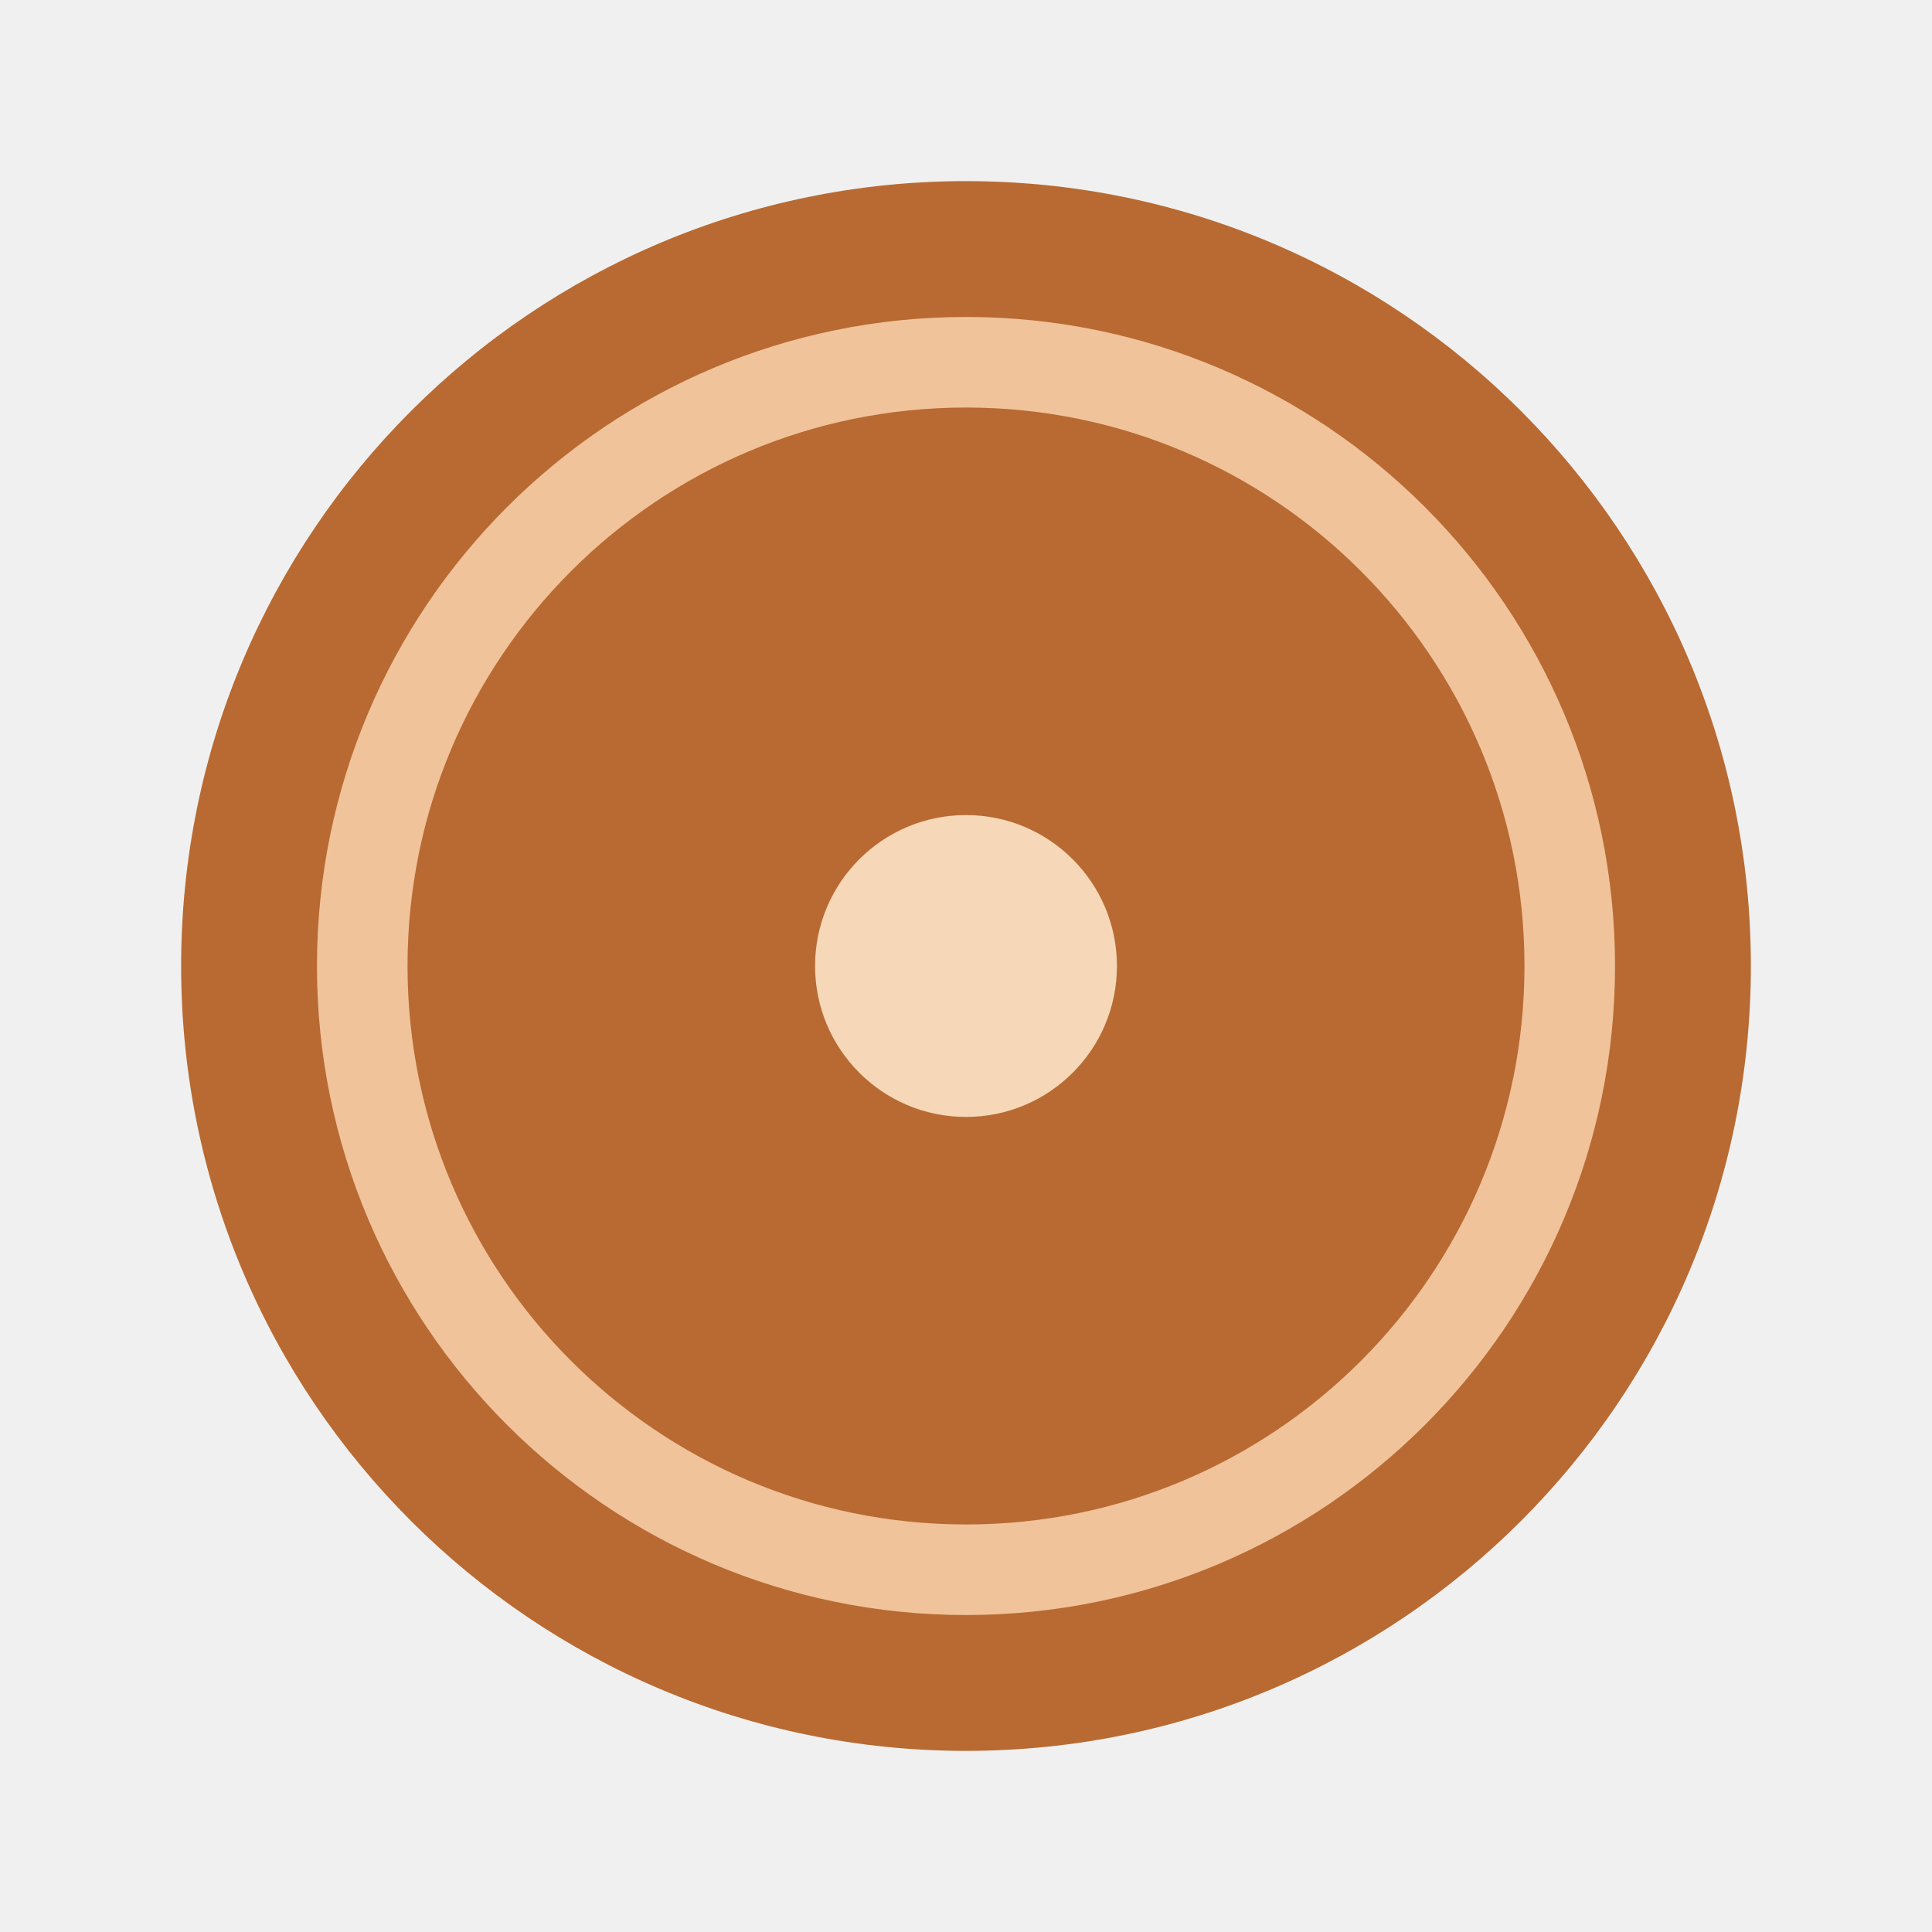
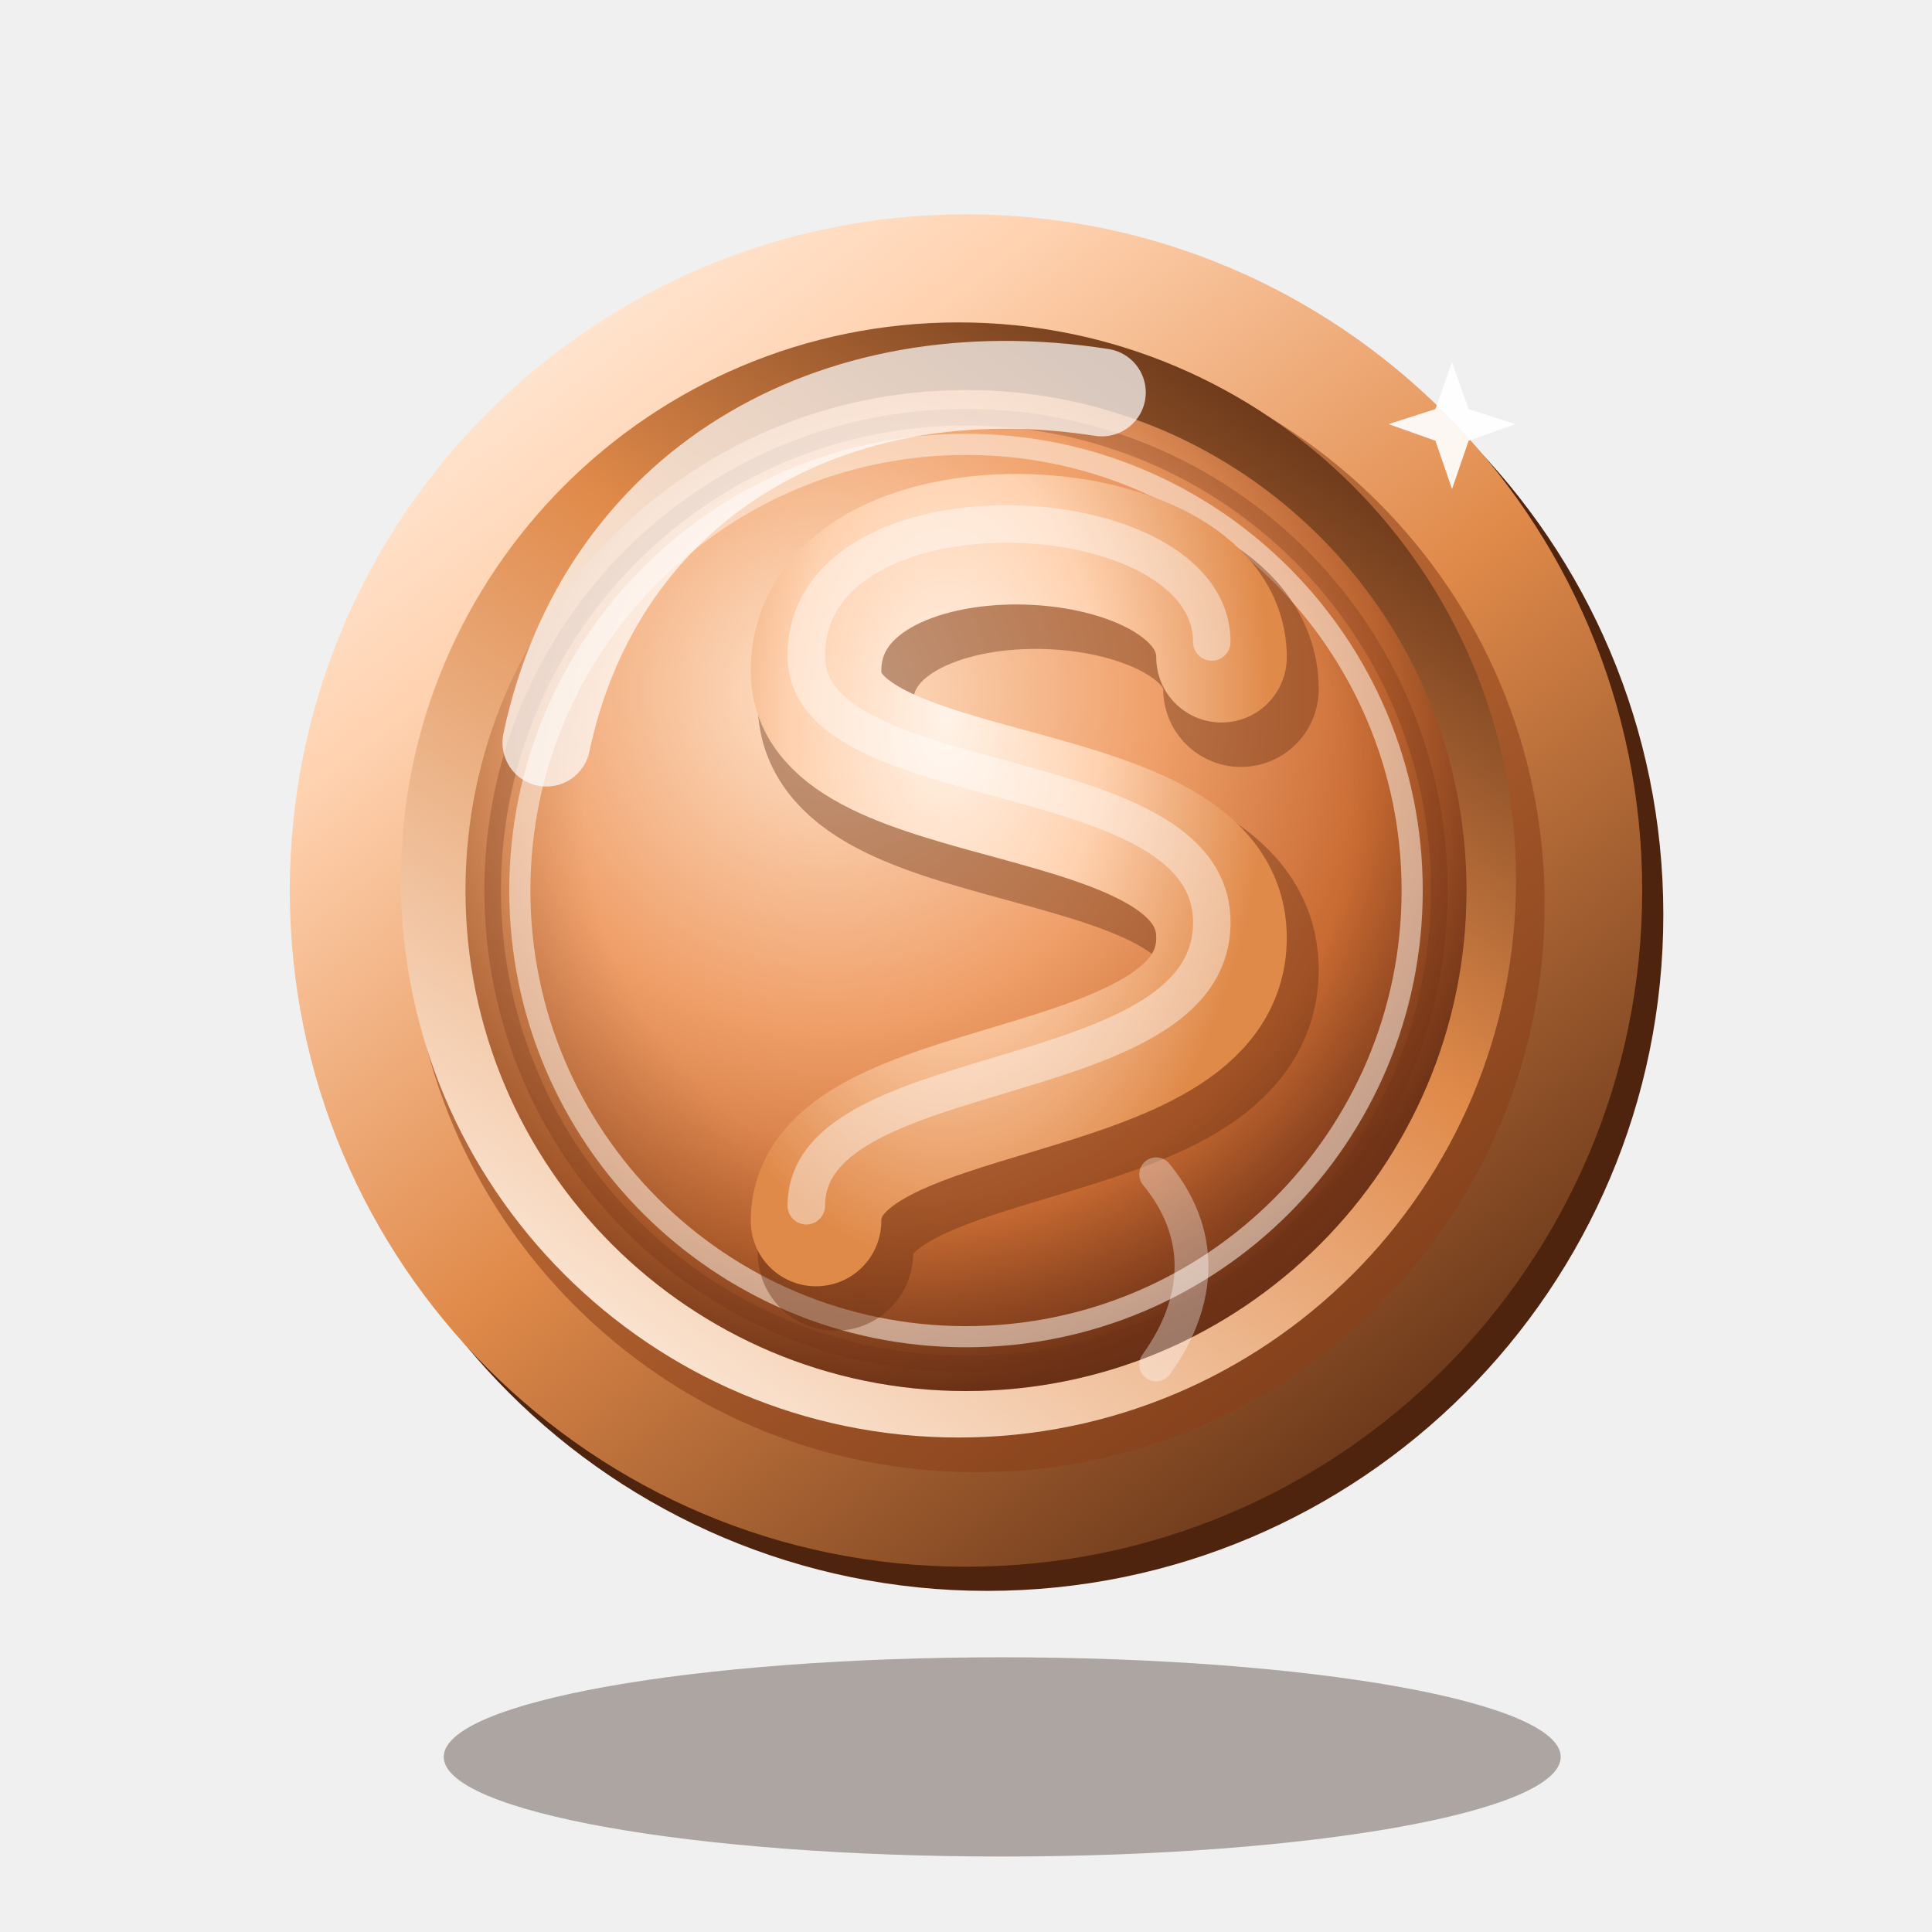
<svg xmlns="http://www.w3.org/2000/svg" viewBox="0 0 64 64">
-   <circle cx="32" cy="32" r="26" fill="#b86a32" />
-   <circle cx="32" cy="32" r="20" fill="none" stroke="#f0c39a" stroke-width="3" />
-   <circle cx="32" cy="32" r="5" fill="#f6d7b8" />
+   <defs>
+     <radialGradient id="face-cobres" cx="36%" cy="30%" r="72%">
+       <stop offset="0%" stop-color="#ffe4cc" />
+       <stop offset="46%" stop-color="#f0a06a" />
+       <stop offset="78%" stop-color="#c86a32" />
+       <stop offset="100%" stop-color="#8a3f1c" />
+     </radialGradient>
+     <linearGradient id="rim-cobres" x1="12%" y1="0%" x2="88%" y2="100%">
+       <stop offset="0%" stop-color="#fff3e8" />
+       <stop offset="22%" stop-color="#ffd2b0" />
+       <stop offset="52%" stop-color="#e08a4a" />
+       <stop offset="100%" stop-color="#4e240e" />
+     </linearGradient>
+     <linearGradient id="groove-cobres" x1="85%" y1="0%" x2="15%" y2="100%">
+       <stop offset="0%" stop-color="#4e240e" />
+       <stop offset="42%" stop-color="#e08a4a" />
+       <stop offset="100%" stop-color="#fff3e8" />
+     </linearGradient>
+     <radialGradient id="letter-cobres" cx="32%" cy="26%" r="80%">
+       <stop offset="0%" stop-color="#fff3e8" />
+       <stop offset="48%" stop-color="#ffd2b0" />
+       <stop offset="100%" stop-color="#e08a4a" />
+     </radialGradient>
+     <radialGradient id="well-cobres" cx="50%" cy="42%" r="62%">
+       <stop offset="62%" stop-color="#000" stop-opacity="0" />
+       <stop offset="100%" stop-color="#000" stop-opacity=".28" />
+     </radialGradient>
+   </defs>
+   <ellipse cx="33.2" cy="58.2" rx="18.5" ry="3.3" fill="#2a140c" opacity=".34" />
+   <g>
+     <circle cx="32.70" cy="30.30" r="22.40" fill="#4e240e" />
+     <circle cx="32.00" cy="29.50" r="22.40" fill="url(#rim-cobres)" />
+     <circle cx="32.35" cy="29.95" r="18.82" fill="#8a3e18" opacity=".55" />
+     <circle cx="31.75" cy="29.15" r="18.47" fill="url(#groove-cobres)" />
+     <circle cx="32.00" cy="29.50" r="16.58" fill="url(#face-cobres)" />
+     <circle cx="32.00" cy="29.50" r="16.58" fill="url(#well-cobres)" />
+     <circle cx="32.00" cy="29.50" r="14.78" fill="none" stroke="#fff3e8" stroke-width=".7" opacity=".55" />
+     <circle cx="32.00" cy="29.50" r="15.68" fill="none" stroke="#6a3014" stroke-width=".55" opacity=".28" />
+     <g transform="translate(32.00 29.50) scale(0.920)" fill="none" stroke-linecap="round" stroke-linejoin="round">
+       <path d="M9.2-8.4c0-5.4-14.6-6.1-14.6.5-0 5.2 14.6 3.6 14.6 9.6 0 6.2-14.6 4.8-14.6 10.2" stroke="#6a3014" stroke-width="5.6" transform="translate(.7 1.15)" opacity=".42" />
+       <path d="M9.2-8.4c0-5.4-14.6-6.1-14.6.5-0 5.2 14.6 3.6 14.6 9.6 0 6.2-14.6 4.8-14.6 10.2" stroke="url(#letter-cobres)" stroke-width="4.7" />
+       <path d="M9.2-8.4c0-5.4-14.6-6.1-14.6.5-0 5.2 14.6 3.6 14.6 9.6 0 6.2-14.6 4.8-14.6 10.2" stroke="#fff" stroke-width="1.35" transform="translate(-.35 -.55)" opacity=".42" />
+     </g>
+     <path d="M18.1 24.6c1.8-8.5 9.4-13.0 18.4-11.6" fill="none" stroke="#fff" stroke-width="2.91" stroke-linecap="round" opacity=".7" />
+     <path d="M38.3 38.9c1.8 2.2 1.3 4.5 0 6.3" fill="none" stroke="#fff" stroke-width="1.12" stroke-linecap="round" opacity=".35" />
+     <path d="M48.1 12.0l.55 1.55 1.55.5-1.55.55-.55 1.6-.55-1.6-1.55-.55 1.55-.5z" fill="#fff" opacity=".92" />
+   </g>
</svg>
